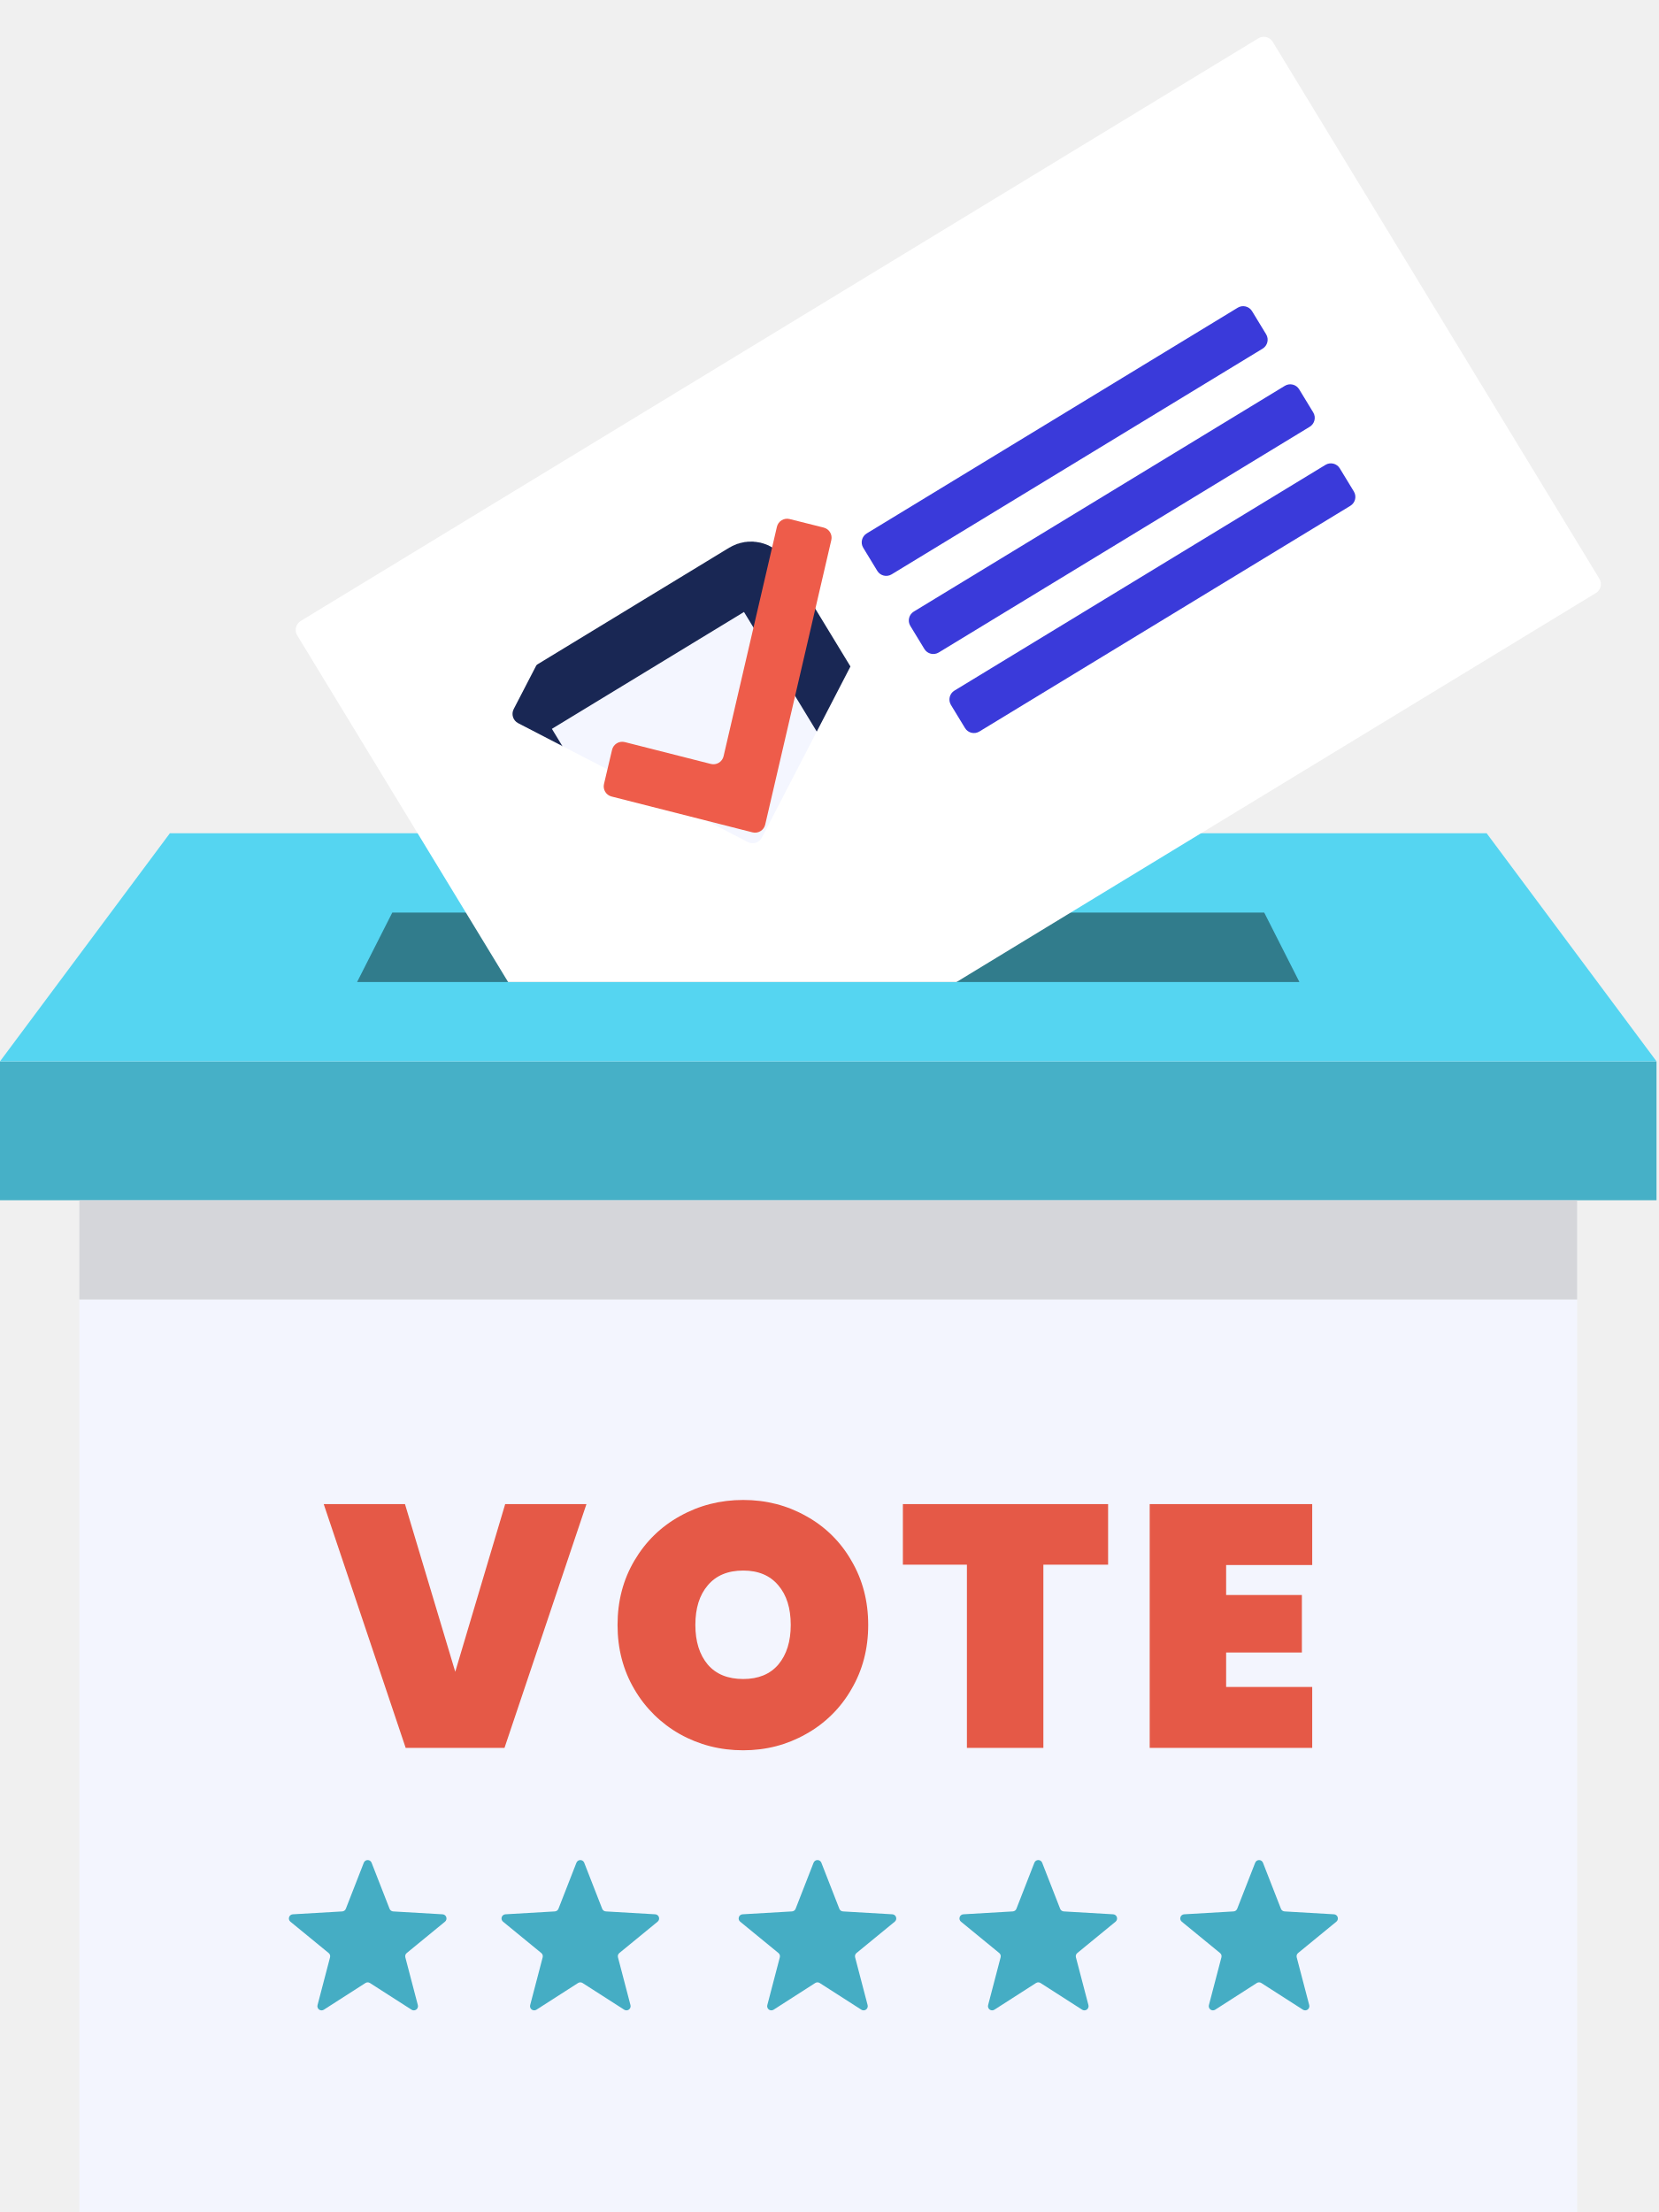
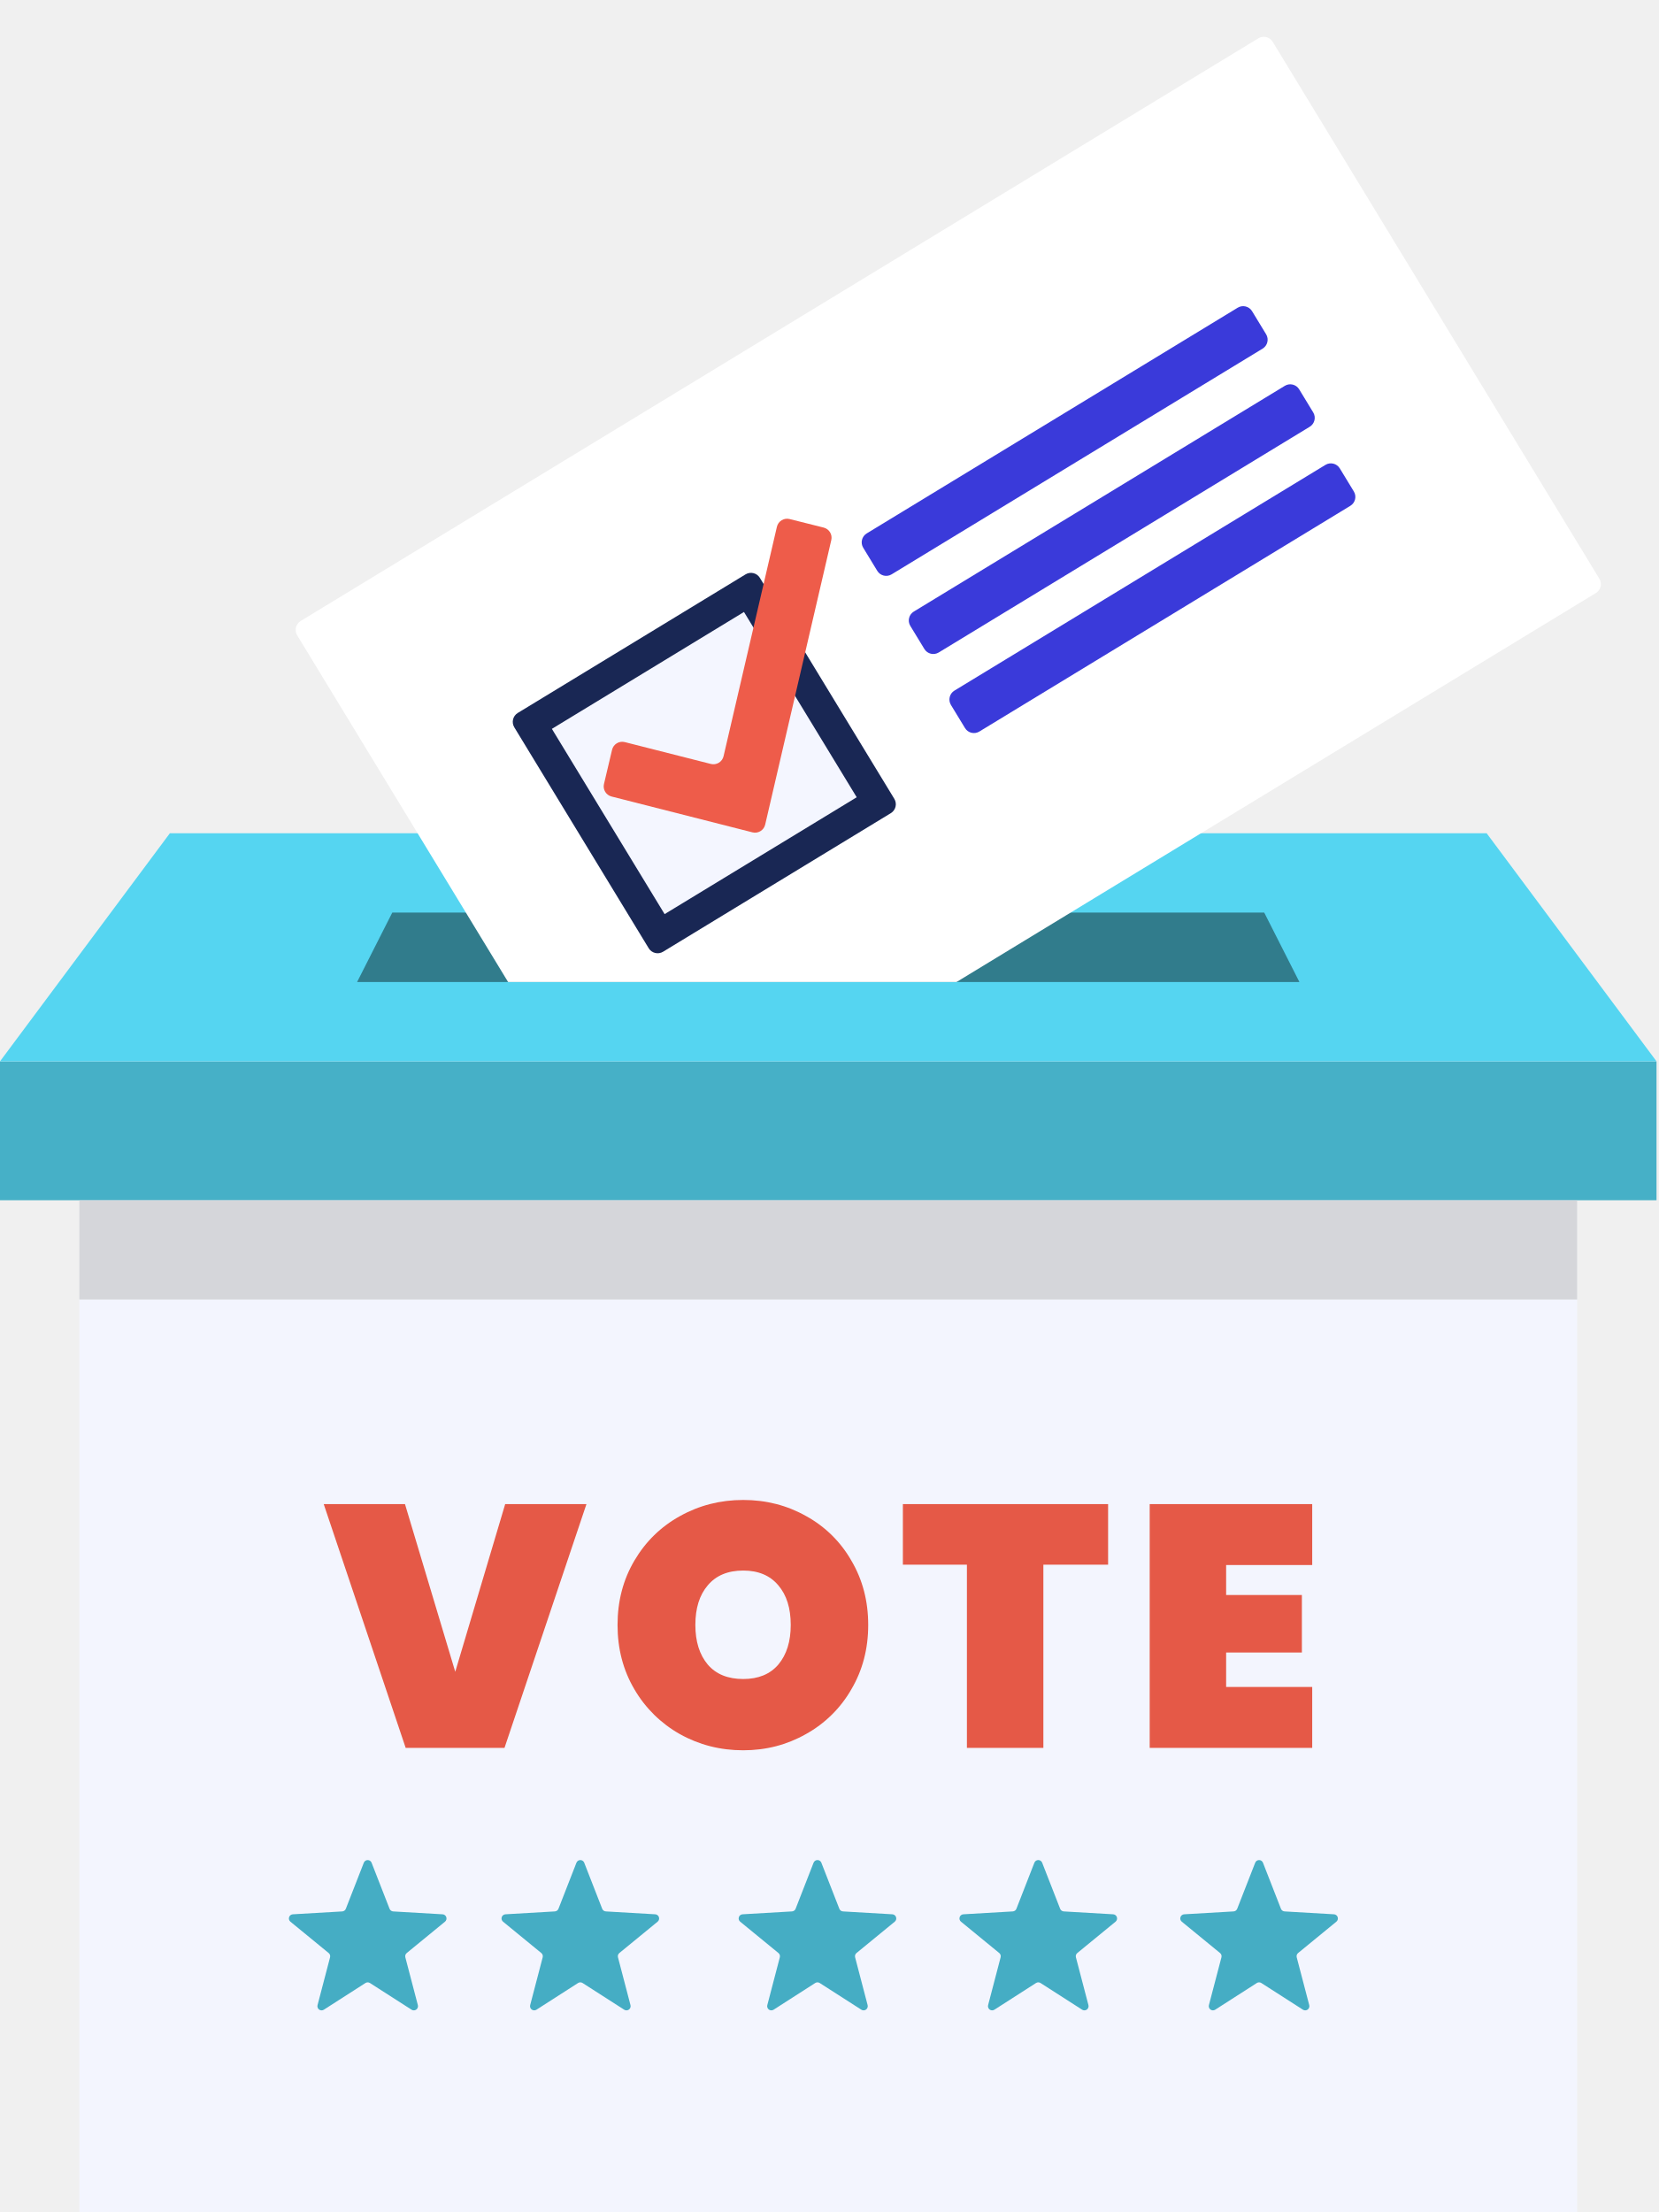
<svg xmlns="http://www.w3.org/2000/svg" width="159" height="212" viewBox="0 0 159 212" fill="none">
  <path d="M7.605 114.081h143.552V212H7.605v-97.919z" fill="#F4F6FF" fill-opacity=".93" />
  <path fill="#46B0C7" d="M0 101.723h158.762v13.309H0z" />
-   <path d="M16.284 79.857h126.195l16.284 21.865H0l16.284-21.865z" fill="#55D5F1" />
+   <path d="M16.283 79.857H142.48l16.283 21.865H0l16.283-21.865z" fill="#55D5F1" />
  <path d="M37.597 87.462h83.567l3.373 6.655H34.224l3.373-6.655z" fill="#317C8C" />
  <path fill="#C4C4C4" fill-opacity=".62" d="M7.605 115.032h143.551v9.507H7.605z" />
  <path d="M56.206 144.154l-7.854 23.364H38.88l-7.854-23.364h7.788l4.818 16.071 4.785-16.071h7.788zm15.025 23.595c-2.2 0-4.224-.517-6.072-1.551a11.644 11.644 0 01-4.356-4.29c-1.078-1.826-1.617-3.883-1.617-6.171 0-2.288.539-4.345 1.617-6.171 1.078-1.826 2.53-3.245 4.356-4.257 1.848-1.034 3.872-1.551 6.072-1.551s4.213.517 6.039 1.551a11.163 11.163 0 014.323 4.257c1.078 1.826 1.617 3.883 1.617 6.171 0 2.288-.54 4.345-1.617 6.171a11.334 11.334 0 01-4.356 4.29c-1.826 1.034-3.828 1.551-6.006 1.551zm0-6.831c1.452 0 2.574-.462 3.366-1.386.792-.946 1.188-2.211 1.188-3.795 0-1.606-.396-2.871-1.188-3.795-.792-.946-1.914-1.419-3.366-1.419-1.474 0-2.607.473-3.4 1.419-.791.924-1.187 2.189-1.187 3.795 0 1.584.396 2.849 1.188 3.795.792.924 1.925 1.386 3.399 1.386zm34.97-16.764v5.808h-6.204v17.556H92.67v-17.556h-6.138v-5.808H106.2zm11.313 5.841v2.871h7.26v5.511h-7.26v3.3h8.25v5.841h-15.576v-23.364h15.576v5.841h-8.25z" fill="#E55947" />
-   <path d="M34.867 178.525a.4.4 0 01.746 0l1.723 4.414a.4.4 0 00.35.254l4.73.275a.4.4 0 01.23.709l-3.665 3.003a.4.4 0 00-.134.411l1.2 4.584a.4.4 0 01-.602.438l-3.989-2.559a.402.402 0 00-.432 0l-3.989 2.559a.4.4 0 01-.603-.438l1.2-4.584a.4.4 0 00-.133-.411l-3.666-3.003a.4.4 0 01.23-.709l4.732-.275a.4.4 0 00.35-.254l1.722-4.414zm20.379-.001a.4.4 0 01.745 0l1.724 4.414a.4.4 0 00.35.254l4.73.275a.4.4 0 01.23.709l-3.666 3.003a.399.399 0 00-.133.41l1.2 4.585a.4.4 0 01-.602.438l-3.99-2.559a.402.402 0 00-.431 0l-3.99 2.559a.4.4 0 01-.602-.438l1.2-4.585a.399.399 0 00-.133-.41l-3.666-3.003a.4.4 0 01.23-.709l4.732-.275a.4.4 0 00.349-.254l1.723-4.414zm22.728 0a.4.4 0 01.746 0l1.723 4.414a.4.4 0 00.35.254l4.73.275a.4.4 0 01.23.709l-3.665 3.003a.399.399 0 00-.134.41l1.2 4.585a.4.4 0 01-.602.438l-3.99-2.559a.402.402 0 00-.431 0l-3.989 2.559a.4.4 0 01-.603-.438l1.2-4.585a.399.399 0 00-.133-.41l-3.666-3.003a.4.4 0 01.23-.709l4.732-.275a.4.4 0 00.35-.254l1.722-4.414zm21.162 0a.4.4 0 01.746 0l1.723 4.414a.4.4 0 00.349.254l4.731.275a.4.4 0 01.231.709l-3.666 3.003a.4.4 0 00-.134.41l1.201 4.585a.4.4 0 01-.603.438l-3.989-2.559a.402.402 0 00-.432 0l-3.989 2.559a.4.4 0 01-.603-.438l1.2-4.585a.399.399 0 00-.133-.41l-3.666-3.003a.4.4 0 01.23-.709l4.732-.275a.4.4 0 00.35-.254l1.722-4.414zm21.162 0a.4.4 0 01.745 0l1.723 4.414a.4.4 0 00.349.254l4.732.275a.4.4 0 01.23.709l-3.666 3.003a.4.4 0 00-.134.41l1.201 4.585a.4.4 0 01-.603.438l-3.989-2.559a.402.402 0 00-.432 0l-3.989 2.559a.4.4 0 01-.603-.438l1.201-4.585a.398.398 0 00-.133-.41l-3.667-3.003a.4.4 0 01.231-.709l4.731-.275a.4.4 0 00.349-.254l1.724-4.414z" fill="#45ADC4" />
+   <path d="M34.868 178.525a.4.4 0 01.745 0l1.723 4.414a.4.4 0 00.35.254l4.73.275a.4.4 0 01.231.709l-3.666 3.003a.4.4 0 00-.133.411l1.2 4.584a.4.4 0 01-.602.438l-3.99-2.559a.402.402 0 00-.431 0l-3.99 2.559a.4.4 0 01-.602-.438l1.2-4.584a.4.4 0 00-.133-.411l-3.666-3.003a.4.4 0 01.23-.709l4.731-.275a.4.4 0 00.35-.254l1.723-4.414zM55.247 178.524a.4.4 0 01.745 0l1.723 4.414a.4.4 0 00.35.254l4.73.275a.4.4 0 01.231.709l-3.666 3.003a.399.399 0 00-.133.41l1.2 4.585a.4.4 0 01-.603.438l-3.989-2.559a.402.402 0 00-.432 0l-3.989 2.559a.4.4 0 01-.602-.438l1.2-4.585a.399.399 0 00-.133-.41l-3.666-3.003a.4.4 0 01.23-.709l4.731-.275a.4.4 0 00.35-.254l1.723-4.414zM77.974 178.524a.4.4 0 01.746 0l1.723 4.414a.4.4 0 00.35.254l4.73.275a.4.4 0 01.23.709l-3.665 3.003a.399.399 0 00-.134.41l1.2 4.585a.4.4 0 01-.602.438l-3.99-2.559a.402.402 0 00-.431 0l-3.989 2.559a.4.4 0 01-.603-.438l1.2-4.585a.399.399 0 00-.133-.41l-3.666-3.003a.4.4 0 01.23-.709l4.732-.275a.4.4 0 00.35-.254l1.722-4.414zM99.136 178.524a.4.4 0 01.746 0l1.723 4.414a.4.4 0 00.349.254l4.731.275a.4.4 0 01.231.709l-3.666 3.003a.4.4 0 00-.134.41l1.201 4.585a.4.4 0 01-.603.438l-3.989-2.559a.402.402 0 00-.432 0l-3.989 2.559a.4.4 0 01-.603-.438l1.2-4.585a.399.399 0 00-.133-.41l-3.666-3.003a.4.4 0 01.23-.709l4.732-.275a.4.4 0 00.35-.254l1.722-4.414zM120.299 178.524a.4.4 0 01.745 0l1.723 4.414a.4.4 0 00.349.254l4.732.275a.4.4 0 01.23.709l-3.666 3.003a.4.4 0 00-.134.41l1.201 4.585a.4.4 0 01-.603.438l-3.989-2.559a.402.402 0 00-.432 0l-3.989 2.559a.4.4 0 01-.603-.438l1.201-4.585a.4.4 0 00-.133-.41l-3.667-3.003a.4.4 0 01.231-.709l4.731-.275a.4.4 0 00.349-.254l1.724-4.414z" fill="#45ADC4" />
  <mask id="a" mask-type="alpha" maskUnits="userSpaceOnUse" x="23" y="0" width="134" height="95">
    <path fill="#C4C4C4" d="M23.767 0h133.094v94.116H23.767z" />
  </mask>
  <g mask="url(#a)">
-     <rect x="27.963" y="60.036" width="109.44" height="62.231" rx="1" transform="rotate(-31.317 27.963 60.036)" fill="#fff" />
-     <mask id="b" fill="#fff">
-       <rect x="48.772" y="68.85" width="27.551" height="26.786" rx="1" transform="rotate(-31.317 48.772 68.85)" />
-     </mask>
-     <rect x="48.772" y="68.85" width="27.551" height="26.786" rx="1" transform="rotate(-31.317 48.772 68.85)" fill="#F4F6FF" stroke="#192754" stroke-width="6" mask="url(#b)" />
-     <rect x="82.213" y="51.644" width="43.623" height="4.592" rx="1" transform="rotate(-31.317 82.213 51.644)" fill="#3A3ADA" />
-     <rect x="86.727" y="59.132" width="43.623" height="4.592" rx="1" transform="rotate(-31.317 86.727 59.132)" fill="#3A3ADA" />
-     <rect x="90.62" y="66.708" width="43.623" height="4.592" rx="1" transform="rotate(-31.317 90.62 66.708)" fill="#3A3ADA" />
-     <path d="M73.338 79.03a1 1 0 01-1.22.743l-13.504-3.434a1 1 0 01-.727-1.2l.774-3.277a1 1 0 011.22-.739l8.248 2.094a1 1 0 001.22-.742l5.111-21.986a1 1 0 011.217-.744l3.266.819a1 1 0 01.731 1.196l-6.336 27.27z" fill="#EE5C4A" />
+     <rect x="27.962" y="60.036" width="109.44" height="62.231" rx="1" transform="rotate(-31.317 27.962 60.036)" fill="#fff" />
+     <path d="M49.29 69.704a1 1 0 01.335-1.374l21.828-13.28a1 1 0 011.374.334l12.884 21.175a1 1 0 01-.335 1.374l-21.828 13.28a1 1 0 01-1.375-.334L49.29 69.704z" fill="#F4F6FF" />
+     <path fill-rule="evenodd" clip-rule="evenodd" d="M52.893 69.854L63.697 87.61 82.108 76.41 71.304 58.652 52.893 69.854zm-3.268-1.524a1 1 0 00-.335 1.374L62.173 90.88a1 1 0 001.375.335l21.828-13.281a1 1 0 00.335-1.374L72.828 55.384a1 1 0 00-1.375-.335L49.625 68.33z" fill="#192754" />
+     <rect x="82.212" y="51.643" width="43.623" height="4.592" rx="1" transform="rotate(-31.317 82.212 51.643)" fill="#3A3ADA" />
+     <rect x="86.726" y="59.132" width="43.623" height="4.592" rx="1" transform="rotate(-31.317 86.726 59.132)" fill="#3A3ADA" />
+     <rect x="90.619" y="66.708" width="43.623" height="4.592" rx="1" transform="rotate(-31.317 90.62 66.708)" fill="#3A3ADA" />
+     <path d="M73.336 79.03a1 1 0 01-1.22.743l-13.504-3.434a1 1 0 01-.727-1.2l.775-3.277a1 1 0 011.219-.739l8.248 2.094a1 1 0 001.22-.742l5.112-21.986a1 1 0 011.217-.744l3.266.819a1 1 0 01.73 1.196l-6.336 27.27z" fill="#EE5C4A" />
  </g>
</svg>
